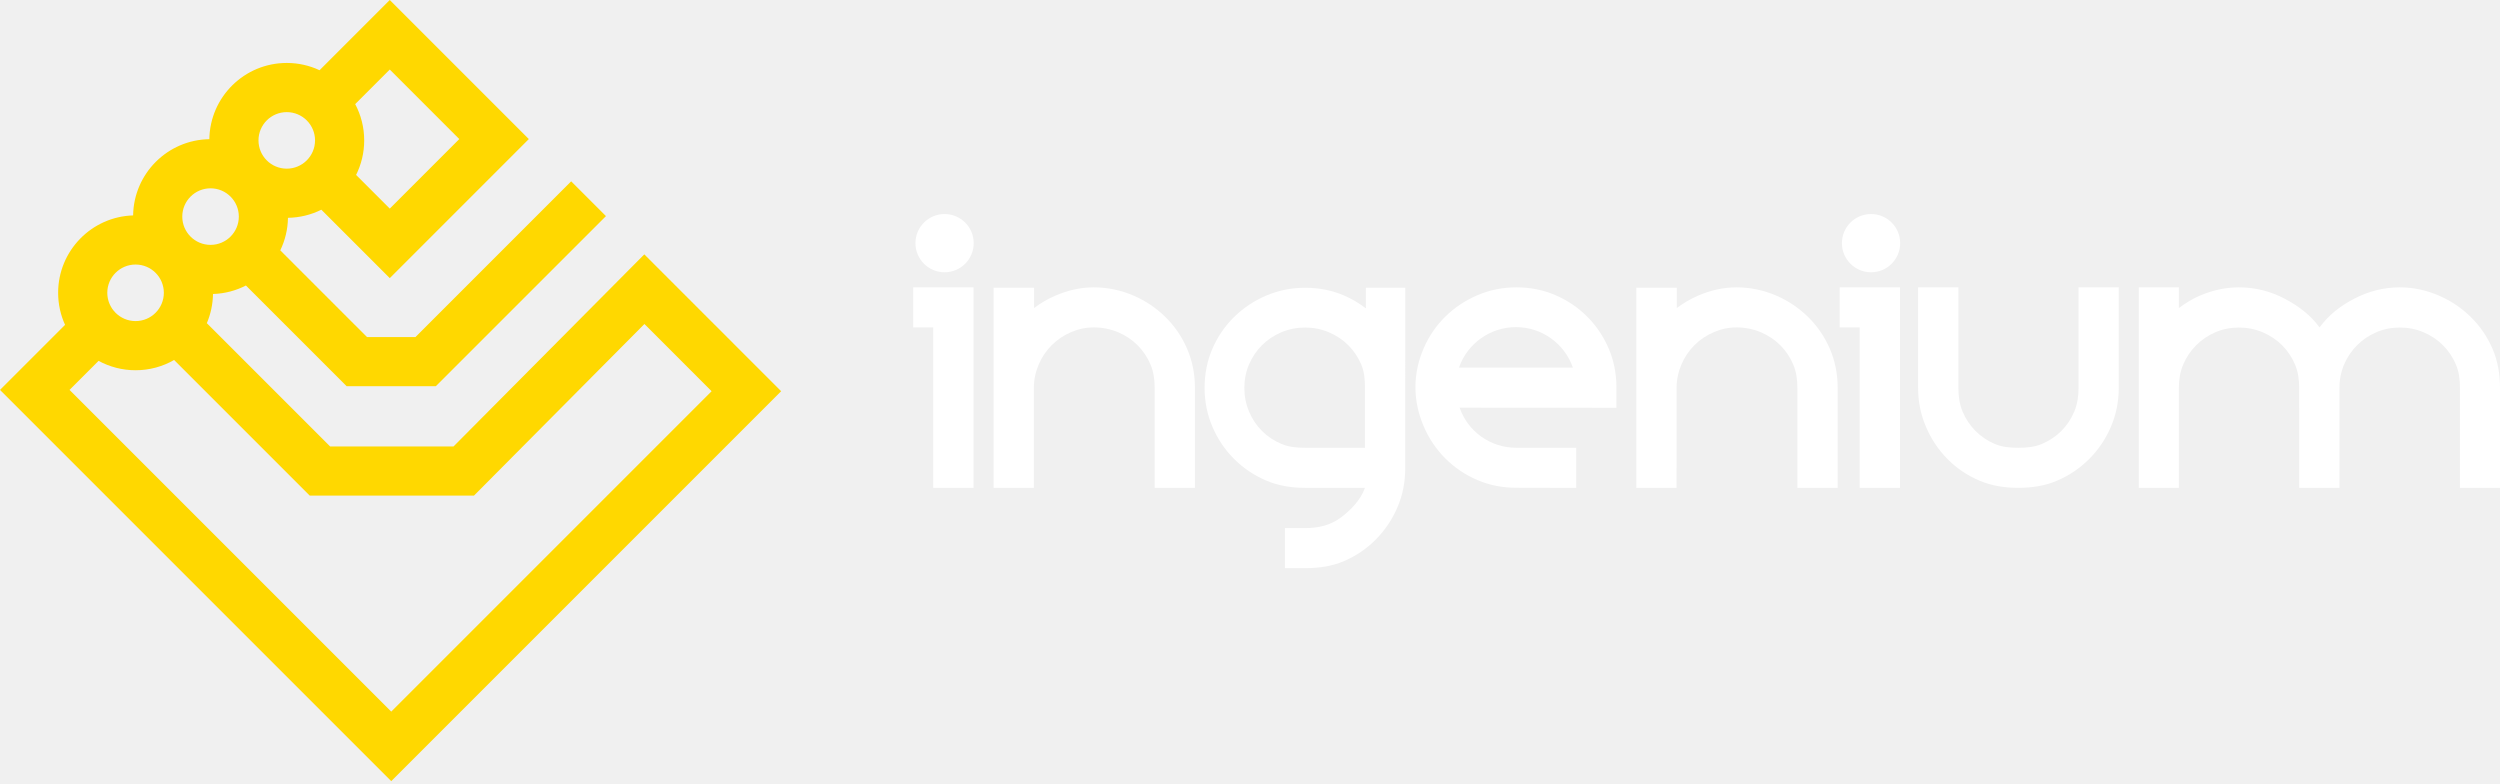
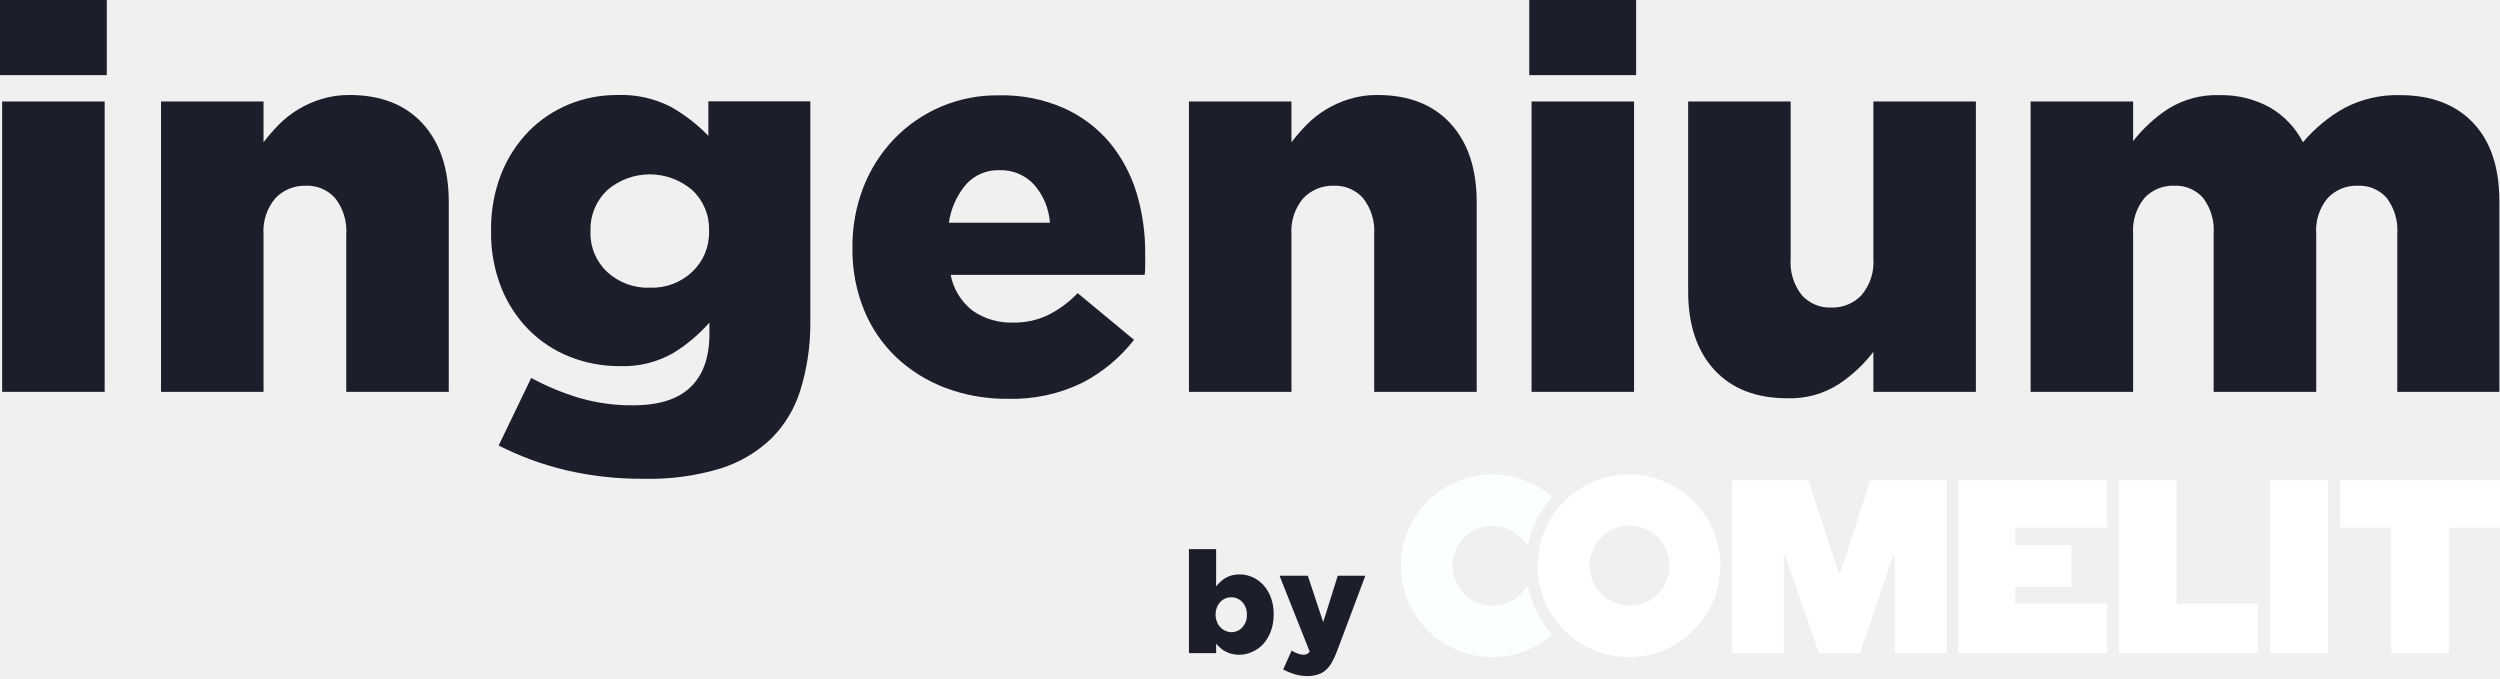
- <svg xmlns="http://www.w3.org/2000/svg" width="134" height="42" viewBox="0 0 134 42" fill="none">
-   <path d="M133.598 18.693C133.318 18.047 132.932 17.48 132.436 16.993C131.941 16.506 131.371 16.122 130.724 15.843C130.077 15.564 129.378 15.402 128.629 15.402C127.75 15.402 126.935 15.62 126.185 16.011C125.434 16.402 124.823 16.878 124.329 17.549C123.834 16.878 123.202 16.402 122.46 16.011C121.718 15.62 120.899 15.402 120.005 15.402C119.27 15.402 118.576 15.564 117.921 15.843C117.502 16.022 117.137 16.248 116.787 16.511V15.402H114.64V26.148H116.787V20.786C116.787 20.341 116.856 19.922 117.023 19.532C117.19 19.141 117.422 18.798 117.718 18.502C118.013 18.207 118.356 17.975 118.747 17.808C119.138 17.64 119.558 17.556 120.005 17.556C120.451 17.556 120.875 17.64 121.274 17.808C121.673 17.975 122.021 18.207 122.317 18.502C122.612 18.797 122.844 19.141 123.011 19.532C123.179 19.924 123.235 20.343 123.235 20.789L123.237 26.148H125.396V20.789C125.395 20.343 125.478 19.923 125.646 19.532C125.814 19.141 126.046 18.798 126.341 18.502C126.636 18.207 126.98 17.975 127.371 17.808C127.762 17.64 128.181 17.556 128.629 17.556C129.075 17.556 129.499 17.64 129.898 17.808C130.297 17.975 130.644 18.207 130.94 18.502C131.235 18.797 131.467 19.141 131.634 19.532C131.802 19.924 131.853 20.343 131.853 20.789V26.148H134V20.789C134 20.039 133.877 19.34 133.598 18.693Z" fill="white" />
-   <path d="M113.565 15.402V20.789C113.565 21.524 113.425 22.219 113.146 22.873C112.866 23.528 112.479 24.103 111.984 24.598C111.489 25.093 110.919 25.48 110.271 25.759C109.625 26.039 108.926 26.148 108.176 26.148C107.441 26.148 106.747 26.039 106.092 25.759C105.437 25.48 104.866 25.093 104.379 24.598C103.892 24.103 103.509 23.528 103.23 22.873C102.95 22.219 102.81 21.524 102.81 20.789V15.402H104.97V20.789C104.97 21.237 105.026 21.66 105.194 22.059C105.362 22.458 105.593 22.805 105.888 23.101C106.184 23.396 106.527 23.628 106.918 23.795C107.31 23.962 107.729 24.001 108.176 24.001C108.623 24.001 109.046 23.963 109.446 23.795C109.844 23.627 110.192 23.396 110.488 23.101C110.783 22.805 111.014 22.458 111.182 22.059C111.349 21.66 111.41 21.237 111.41 20.789V15.402H113.565Z" fill="white" />
-   <path d="M48.948 15.402V17.549H50.019V26.148H52.182V15.402H48.948Z" fill="white" />
-   <path d="M50.629 14.594C51.491 14.594 52.19 13.895 52.19 13.033C52.19 12.171 51.491 11.472 50.629 11.472C49.767 11.472 49.068 12.171 49.068 13.033C49.068 13.895 49.767 14.594 50.629 14.594Z" fill="white" />
-   <path d="M98.606 15.402V17.549H99.678V26.148H101.841V15.402H98.606Z" fill="white" />
-   <path d="M100.288 14.594C101.15 14.594 101.849 13.895 101.849 13.033C101.849 12.171 101.15 11.472 100.288 11.472C99.426 11.472 98.727 12.171 98.727 13.033C98.727 13.895 99.426 14.594 100.288 14.594Z" fill="white" />
-   <path d="M98.079 18.693C97.799 18.047 97.412 17.48 96.917 16.993C96.422 16.506 95.851 16.122 95.205 15.843C94.558 15.564 93.833 15.402 93.083 15.402C92.348 15.402 91.68 15.564 91.025 15.843C90.606 16.022 90.226 16.248 89.876 16.512V15.423H87.706V26.148H89.864L89.865 20.786C89.865 20.34 89.96 19.922 90.127 19.532C90.295 19.14 90.526 18.797 90.821 18.502C91.117 18.207 91.46 17.975 91.852 17.807C92.243 17.639 92.636 17.549 93.083 17.549C93.529 17.549 93.979 17.639 94.378 17.807C94.777 17.975 95.125 18.207 95.421 18.502C95.716 18.797 95.948 19.14 96.115 19.532C96.283 19.923 96.339 20.343 96.339 20.789V26.148H98.499V20.789C98.498 20.039 98.358 19.34 98.079 18.693Z" fill="white" />
-   <path d="M63.629 18.693C63.349 18.047 62.963 17.48 62.468 16.993C61.972 16.506 61.402 16.122 60.755 15.843C60.109 15.564 59.383 15.402 58.633 15.402C57.899 15.402 57.23 15.564 56.576 15.843C56.157 16.022 55.775 16.248 55.426 16.512V15.423H53.256V26.148H55.415V20.786C55.415 20.34 55.51 19.922 55.677 19.532C55.845 19.14 56.076 18.797 56.372 18.502C56.667 18.207 57.01 17.975 57.402 17.807C57.793 17.639 58.186 17.549 58.633 17.549C59.08 17.549 59.529 17.639 59.929 17.807C60.328 17.975 60.675 18.207 60.971 18.502C61.266 18.797 61.498 19.14 61.665 19.532C61.833 19.923 61.89 20.343 61.89 20.789V26.148H64.049V20.789C64.048 20.039 63.908 19.34 63.629 18.693Z" fill="white" />
-   <path d="M86.64 20.763C86.64 20.014 86.5 19.316 86.221 18.67C85.942 18.023 85.558 17.457 85.072 16.97C84.585 16.483 84.019 16.1 83.372 15.821C82.726 15.542 82.028 15.402 81.277 15.402C80.543 15.402 79.848 15.542 79.194 15.821C78.539 16.101 77.965 16.484 77.47 16.97C76.975 17.457 76.588 18.023 76.309 18.67C76.029 19.317 75.867 20.006 75.867 20.755C75.867 21.489 76.029 22.194 76.309 22.848C76.589 23.503 76.975 24.077 77.47 24.572C77.965 25.067 78.539 25.454 79.194 25.733C79.848 26.013 80.543 26.144 81.277 26.144L84.484 26.151V24.001H81.28C79.867 24.001 78.673 23.116 78.235 21.852L86.64 21.857V20.765L86.64 20.763ZM78.201 19.703C78.64 18.44 79.841 17.534 81.253 17.534C82.668 17.534 83.868 18.438 84.306 19.703H78.201Z" fill="white" />
-   <path d="M75.321 15.424H73.212V16.529C72.858 16.257 72.473 16.026 72.05 15.843C71.404 15.563 70.705 15.424 69.955 15.424C69.221 15.424 68.525 15.564 67.871 15.843C67.216 16.123 66.641 16.506 66.146 16.993C65.651 17.48 65.264 18.046 64.985 18.693C64.705 19.34 64.566 20.039 64.566 20.789C64.566 21.523 64.706 22.218 64.985 22.873C65.264 23.528 65.651 24.103 66.146 24.598C66.641 25.093 67.216 25.48 67.871 25.759C68.525 26.039 69.221 26.148 69.955 26.148H73.162C72.938 26.786 72.41 27.34 71.859 27.747C71.308 28.154 70.673 28.306 69.955 28.306H68.872V30.453H69.955C70.705 30.453 71.404 30.35 72.05 30.07C72.698 29.791 73.264 29.404 73.751 28.909C74.239 28.414 74.622 27.843 74.901 27.197C75.18 26.55 75.32 25.851 75.32 25.101L75.321 15.424ZM73.162 24.001H69.955C69.507 24.001 69.084 23.963 68.685 23.795C68.286 23.627 67.938 23.396 67.643 23.1C67.347 22.805 67.116 22.458 66.949 22.059C66.781 21.66 66.697 21.236 66.697 20.79C66.697 20.343 66.781 19.923 66.949 19.532C67.117 19.141 67.347 18.797 67.643 18.502C67.938 18.207 68.286 17.975 68.685 17.808C69.084 17.64 69.507 17.556 69.955 17.556C70.401 17.556 70.825 17.64 71.224 17.808C71.623 17.975 71.971 18.207 72.266 18.502C72.561 18.797 72.793 19.141 72.961 19.532C73.128 19.923 73.162 20.343 73.162 20.79V24.001Z" fill="white" />
-   <path fill-rule="evenodd" clip-rule="evenodd" d="M17.128 3.764L20.892 0L28.345 7.454L20.892 14.908L17.224 11.24C16.684 11.509 16.078 11.665 15.435 11.675C15.426 12.299 15.279 12.889 15.023 13.418L19.671 18.066H22.269L30.615 9.719L32.479 11.583L23.36 20.701H18.579L13.181 15.303C12.649 15.576 12.051 15.739 11.417 15.758C11.408 16.313 11.291 16.84 11.086 17.322L17.694 23.93H24.308L34.535 13.634L41.869 20.969L20.97 41.869L0 20.899L3.487 17.412C3.249 16.889 3.116 16.307 3.116 15.694C3.116 13.446 4.904 11.615 7.135 11.546C7.169 9.305 8.979 7.494 11.22 7.46C11.255 5.197 13.1 3.374 15.37 3.374C15.998 3.374 16.594 3.514 17.128 3.764ZM5.284 19.342L3.727 20.899L20.97 38.142L38.142 20.969L34.541 17.367L25.405 26.565H16.602L9.332 19.295C8.724 19.645 8.019 19.845 7.267 19.845C6.549 19.845 5.873 19.663 5.284 19.342ZM19.087 9.376L20.892 11.181L24.618 7.454L20.892 3.727L19.038 5.58C19.346 6.16 19.521 6.822 19.521 7.525C19.521 8.19 19.364 8.818 19.087 9.376ZM13.855 7.525C13.855 6.688 14.533 6.01 15.37 6.01C16.207 6.01 16.886 6.688 16.886 7.525C16.886 8.362 16.207 9.04 15.37 9.04C14.533 9.04 13.855 8.362 13.855 7.525ZM9.77 11.61C9.77 10.773 10.448 10.094 11.285 10.094C12.122 10.094 12.801 10.773 12.801 11.61C12.801 12.447 12.122 13.125 11.285 13.125C10.448 13.125 9.77 12.447 9.77 11.61ZM7.267 14.179C6.43 14.179 5.751 14.857 5.751 15.694C5.751 16.531 6.43 17.21 7.267 17.21C8.103 17.21 8.782 16.531 8.782 15.694C8.782 14.857 8.103 14.179 7.267 14.179Z" fill="#FFD800" />
+ <svg xmlns="http://www.w3.org/2000/svg" width="700" height="190" viewBox="0 0 700 190" fill="none">
+   <path d="M0 0H29.902V21.036H0V0ZM0.599 28.415H29.303V109.719H0.599V28.415Z" fill="#1C1F2B" />
+   <path d="M45.085 28.415H73.79V39.831C75.118 38.085 76.557 36.427 78.098 34.867C79.703 33.25 81.5 31.836 83.448 30.655C85.496 29.417 87.689 28.438 89.977 27.739C92.524 26.957 95.176 26.573 97.839 26.599C106.609 26.599 113.434 29.258 118.315 34.577C123.196 39.895 125.643 47.21 125.655 56.52V109.719H96.951V65.677C97.217 62 96.101 58.355 93.821 55.458C92.799 54.32 91.538 53.421 90.13 52.823C88.721 52.226 87.199 51.945 85.67 52C84.084 51.949 82.505 52.229 81.034 52.825C79.564 53.42 78.234 54.317 77.132 55.458C74.723 58.296 73.523 61.964 73.79 65.677V109.719H45.085V28.415Z" fill="#1C1F2B" />
+   <path d="M180.36 134.06C173.003 134.125 165.663 133.321 158.494 131.664C151.953 130.111 145.618 127.789 139.621 124.749L148.739 105.819C153.038 108.158 157.57 110.042 162.261 111.44C167.144 112.849 172.207 113.539 177.289 113.487C184.514 113.487 189.864 111.768 193.38 108.368C196.896 104.969 198.634 100.004 198.634 93.495V90.326C195.678 93.682 192.233 96.573 188.415 98.903C183.889 101.464 178.739 102.715 173.542 102.515C168.727 102.549 163.952 101.65 159.479 99.869C155.2 98.172 151.314 95.614 148.063 92.355C144.717 88.96 142.089 84.927 140.336 80.494C138.381 75.486 137.416 70.146 137.497 64.77V64.481C137.42 59.087 138.384 53.728 140.336 48.699C142.096 44.242 144.722 40.178 148.063 36.742C151.25 33.505 155.062 30.948 159.267 29.228C163.557 27.469 168.152 26.577 172.788 26.601C177.998 26.391 183.174 27.529 187.817 29.904C191.698 32.096 195.243 34.834 198.344 38.036V28.378H226.894V90.191C226.949 96.686 225.997 103.15 224.074 109.354C222.519 114.355 219.79 118.911 216.116 122.643C212.082 126.547 207.195 129.457 201.841 131.143C194.882 133.253 187.63 134.237 180.36 134.06ZM182.022 80.552C184.199 80.63 186.37 80.273 188.406 79.5C190.443 78.727 192.305 77.554 193.882 76.051C195.404 74.601 196.605 72.848 197.406 70.905C198.208 68.962 198.594 66.872 198.537 64.77V64.481C198.596 62.391 198.212 60.312 197.409 58.38C196.607 56.45 195.405 54.71 193.882 53.277C190.566 50.401 186.324 48.818 181.935 48.818C177.545 48.818 173.303 50.401 169.987 53.277C168.466 54.727 167.265 56.48 166.463 58.424C165.661 60.367 165.276 62.457 165.332 64.558V64.848C165.26 66.951 165.638 69.046 166.441 70.991C167.244 72.937 168.453 74.688 169.987 76.129C171.604 77.621 173.499 78.78 175.564 79.539C177.629 80.298 179.823 80.642 182.022 80.552Z" fill="#1C1F2B" />
+   <path d="M282.256 111.668C276.257 111.741 270.297 110.7 264.678 108.597C259.575 106.669 254.901 103.754 250.924 100.02C247.01 96.279 243.935 91.749 241.904 86.73C239.706 81.268 238.61 75.425 238.678 69.538V69.229C238.639 63.554 239.654 57.921 241.672 52.617C243.598 47.599 246.485 43.006 250.171 39.095C253.969 35.098 258.555 31.932 263.639 29.798C268.722 27.663 274.193 26.606 279.706 26.694C285.983 26.541 292.216 27.774 297.961 30.306C302.894 32.526 307.264 35.827 310.748 39.964C314.152 44.135 316.705 48.932 318.263 54.085C319.9 59.601 320.708 65.33 320.658 71.084V73.943C320.658 74.947 320.658 75.874 320.503 76.956H266.185C266.95 80.952 269.148 84.531 272.366 87.02C275.696 89.305 279.669 90.462 283.705 90.323C286.938 90.373 290.142 89.713 293.093 88.391C296.332 86.821 299.263 84.681 301.747 82.075L317.529 95.152C313.617 100.163 308.668 104.268 303.022 107.187C296.561 110.328 289.438 111.866 282.256 111.668ZM293.981 62.372C293.702 58.394 292.121 54.62 289.481 51.632C288.248 50.317 286.749 49.282 285.083 48.595C283.417 47.909 281.623 47.587 279.822 47.653C278.071 47.594 276.328 47.92 274.716 48.608C273.104 49.295 271.662 50.327 270.492 51.632C267.91 54.688 266.243 58.41 265.682 62.372H293.981Z" fill="#1C1F2B" />
+   <path d="M332.905 28.415H361.609V39.831C362.937 38.085 364.376 36.427 365.917 34.867C367.522 33.25 369.319 31.836 371.268 30.655C373.315 29.417 375.508 28.438 377.797 27.739C380.343 26.957 382.995 26.573 385.659 26.599C394.429 26.599 401.254 29.258 406.134 34.577C411.015 39.895 413.462 47.21 413.475 56.52V109.719H384.77V65.677C385.036 62 383.921 58.355 381.641 55.458C380.618 54.32 379.358 53.421 377.949 52.823C376.541 52.226 375.018 51.945 373.489 52C371.904 51.952 370.326 52.235 368.856 52.83C367.386 53.425 366.056 54.32 364.951 55.458C362.543 58.296 361.343 61.964 361.609 65.677V109.719H332.905V28.415Z" fill="#1C1F2B" />
+   <path d="M428.194 0H458.116V21.036H428.194V0ZM428.832 28.415H457.536V109.719H428.832V28.415Z" fill="#1C1F2B" />
+   <path d="M500.497 111.518C491.727 111.518 484.902 108.865 480.021 103.559C475.14 98.253 472.694 90.939 472.681 81.615V28.417H501.385V72.44C501.113 76.118 502.23 79.764 504.515 82.658C505.56 83.809 506.847 84.716 508.282 85.314C509.718 85.911 511.267 86.185 512.821 86.116C514.383 86.159 515.936 85.874 517.38 85.278C518.824 84.683 520.127 83.79 521.204 82.658C523.618 79.824 524.819 76.153 524.546 72.44V28.417H553.251V109.721H524.546V98.517C521.848 102.039 518.585 105.087 514.888 107.538C510.605 110.293 505.586 111.681 500.497 111.518Z" fill="#1C1F2B" />
+   <path d="M568.569 28.414H597.274V39.521C600.013 35.997 603.316 32.949 607.048 30.5C611.365 27.803 616.39 26.458 621.477 26.637C626.378 26.524 631.221 27.703 635.521 30.056C639.503 32.347 642.736 35.742 644.831 39.83C648.117 35.922 652.091 32.649 656.557 30.172C661.327 27.709 666.643 26.492 672.01 26.637C680.716 26.637 687.528 29.212 692.447 34.364C697.367 39.515 699.826 46.855 699.826 56.385V109.718H671.237V65.522C671.506 61.889 670.442 58.284 668.243 55.38C667.236 54.254 665.99 53.367 664.597 52.782C663.204 52.197 661.698 51.93 660.188 52C658.635 51.947 657.088 52.22 655.647 52.803C654.207 53.385 652.904 54.263 651.824 55.38C649.434 58.195 648.253 61.84 648.54 65.522V109.718H619.816V65.522C620.092 61.892 619.035 58.286 616.841 55.38C615.831 54.253 614.582 53.364 613.185 52.78C611.789 52.195 610.279 51.929 608.767 52C607.228 51.943 605.694 52.216 604.269 52.799C602.843 53.382 601.558 54.262 600.499 55.38C598.154 58.217 596.998 61.851 597.274 65.522V109.718H568.569V28.414Z" fill="#1C1F2B" />
+   <path d="M456.107 132.84C451.048 132.84 446.102 134.341 441.896 137.152C437.69 139.963 434.412 143.959 432.476 148.633C430.541 153.307 430.036 158.451 431.024 163.412C432.013 168.374 434.45 172.931 438.029 176.507C441.608 180.083 446.167 182.517 451.129 183.502C456.092 184.487 461.235 183.977 465.908 182.039C470.58 180.1 474.573 176.819 477.381 172.611C480.189 168.402 481.686 163.456 481.682 158.396C481.682 155.039 481.021 151.714 479.735 148.612C478.45 145.51 476.565 142.692 474.19 140.319C471.815 137.945 468.996 136.063 465.893 134.78C462.79 133.497 459.465 132.838 456.107 132.84ZM456.107 169.542C453.901 169.508 451.754 168.822 449.937 167.571C448.12 166.319 446.714 164.558 445.895 162.51C445.076 160.461 444.882 158.216 445.336 156.057C445.79 153.898 446.873 151.921 448.447 150.376C450.022 148.831 452.019 147.786 454.186 147.373C456.353 146.959 458.594 147.196 460.627 148.054C462.66 148.911 464.394 150.35 465.61 152.191C466.827 154.031 467.472 156.19 467.465 158.396C467.468 159.875 467.177 161.339 466.61 162.705C466.043 164.07 465.211 165.31 464.162 166.352C463.113 167.394 461.868 168.217 460.498 168.775C459.129 169.332 457.663 169.613 456.184 169.6L456.107 169.542Z" fill="white" />
+   <path d="M427.267 164.483C425.957 166.511 424.027 168.062 421.763 168.902C419.499 169.743 417.025 169.828 414.708 169.145C412.392 168.463 410.359 167.049 408.913 165.115C407.467 163.182 406.686 160.832 406.686 158.417C406.686 156.003 407.467 153.653 408.913 151.719C410.359 149.785 412.392 148.372 414.708 147.689C417.025 147.006 419.499 147.092 421.763 147.932C424.027 148.773 425.957 150.323 427.267 152.352C427.298 152.41 427.348 152.457 427.407 152.485C427.467 152.513 427.535 152.521 427.6 152.508C427.664 152.495 427.723 152.462 427.768 152.413C427.812 152.364 427.84 152.302 427.846 152.236C428.93 147.338 431.266 142.805 434.627 139.081C430.921 135.86 426.367 133.773 421.508 133.068C416.648 132.364 411.689 133.072 407.221 135.108C402.753 137.144 398.965 140.422 396.309 144.552C393.653 148.681 392.241 153.488 392.241 158.398C392.241 163.308 393.653 168.114 396.309 172.244C398.965 176.373 402.753 179.652 407.221 181.688C411.689 183.724 416.648 184.432 421.508 183.728C426.367 183.023 430.921 180.936 434.627 177.715C431.285 174 428.969 169.48 427.904 164.599C427.912 164.557 427.911 164.514 427.902 164.472C427.893 164.431 427.876 164.391 427.852 164.356C427.828 164.321 427.797 164.291 427.761 164.268C427.725 164.245 427.685 164.23 427.644 164.222C427.602 164.214 427.559 164.215 427.517 164.224C427.476 164.233 427.436 164.25 427.401 164.274C427.366 164.299 427.336 164.329 427.313 164.365C427.29 164.401 427.275 164.441 427.267 164.483Z" fill="#FBFFFD" />
+   <path d="M499.84 155.595L509.324 182.871H520.818L530.109 155.595H530.515L530.534 182.871H545.003V134.463H523.735L515.197 160.502H514.868L506.33 134.463H485.043V182.871H499.492L499.473 155.595H499.84Z" fill="white" />
+   <path d="M548.364 182.871H589.991V169.001H564.261V164.327H579.985V152.64H564.261V147.733H589.991V134.463H548.364V182.871Z" fill="white" />
+   <path d="M669.518 182.871H685.744V147.753H700V134.463H655.262V147.753H669.518V182.871ZM593.275 182.871H632.218V169.04H609.462V134.463H593.275V182.871Z" fill="white" />
+   <path d="M651.863 134.463H635.675V182.871H651.863V134.463Z" fill="white" />
+   <path d="M347.083 183.335C346.341 183.348 345.601 183.263 344.881 183.084C344.264 182.929 343.668 182.703 343.104 182.408C342.586 182.136 342.106 181.798 341.675 181.403C341.264 181.042 340.877 180.655 340.515 180.244V182.872H332.905V153.761H340.515V164.173C340.902 163.729 341.288 163.304 341.713 162.898C342.145 162.495 342.617 162.139 343.123 161.836C343.682 161.53 344.271 161.284 344.881 161.102C345.594 160.917 346.328 160.826 347.064 160.831C348.322 160.824 349.567 161.088 350.715 161.604C351.863 162.127 352.894 162.876 353.747 163.806C354.668 164.832 355.382 166.026 355.853 167.322C356.389 168.814 356.651 170.391 356.626 171.977C356.652 173.582 356.391 175.178 355.853 176.69C355.385 177.99 354.685 179.195 353.786 180.244C352.943 181.19 351.909 181.947 350.753 182.466C349.609 183.023 348.356 183.319 347.083 183.335ZM344.727 177.019C345.316 177.026 345.9 176.908 346.44 176.671C346.979 176.435 347.462 176.086 347.856 175.647C348.728 174.681 349.185 173.412 349.131 172.112C349.184 170.818 348.726 169.555 347.856 168.596C347.461 168.161 346.978 167.814 346.438 167.581C345.898 167.348 345.314 167.233 344.727 167.244C344.142 167.24 343.563 167.358 343.027 167.592C342.495 167.83 342.021 168.179 341.636 168.616C341.229 169.058 340.914 169.577 340.709 170.142C340.474 170.759 340.356 171.414 340.361 172.074C340.358 172.733 340.476 173.388 340.709 174.005C340.905 174.58 341.221 175.107 341.636 175.551C342.021 175.987 342.495 176.336 343.027 176.574C343.556 176.841 344.135 176.992 344.727 177.019Z" fill="#1C1F2B" />
+   <path d="M366.226 189.303C364.964 189.315 363.708 189.139 362.498 188.781C361.387 188.446 360.313 187.999 359.291 187.448L361.648 182.175C362.215 182.521 362.817 182.806 363.444 183.025C363.928 183.205 364.436 183.31 364.951 183.334C365.289 183.337 365.624 183.271 365.936 183.141C366.253 182.984 366.52 182.743 366.709 182.445L358.268 161.197H366.187L370.495 174.197L374.571 161.197H382.298L374.397 182.252C373.994 183.358 373.503 184.431 372.929 185.459C372.487 186.275 371.905 187.007 371.21 187.622C370.581 188.189 369.836 188.611 369.027 188.858C368.122 189.151 367.177 189.301 366.226 189.303Z" fill="#1C1F2B" />
</svg>
